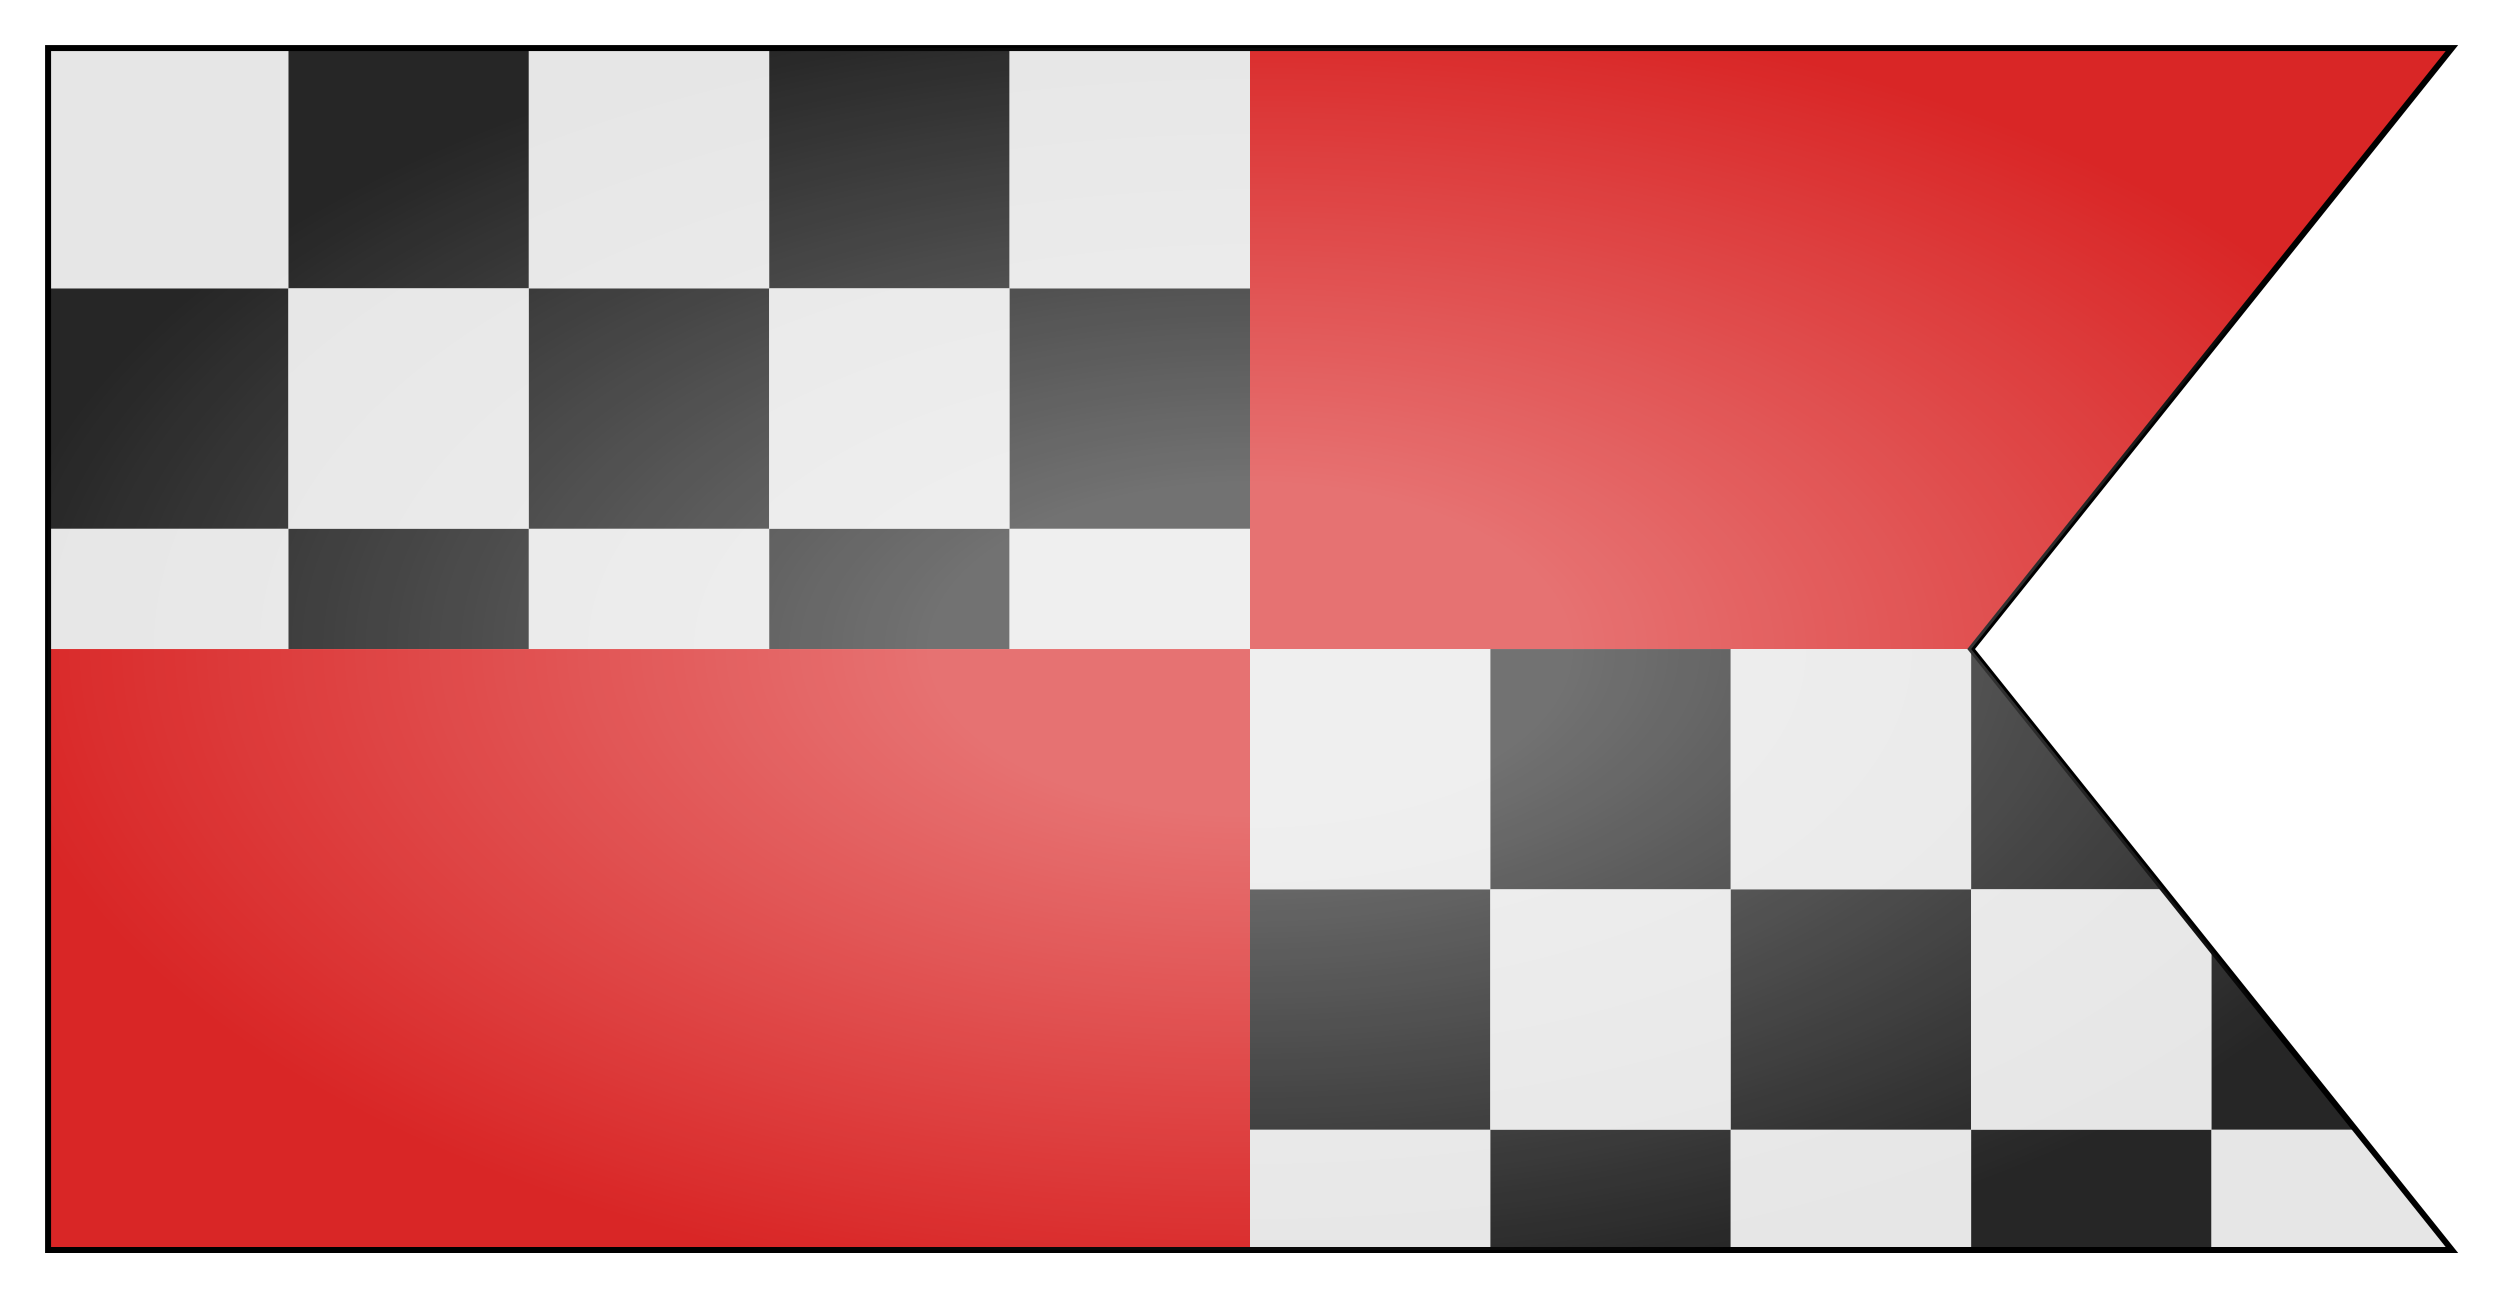
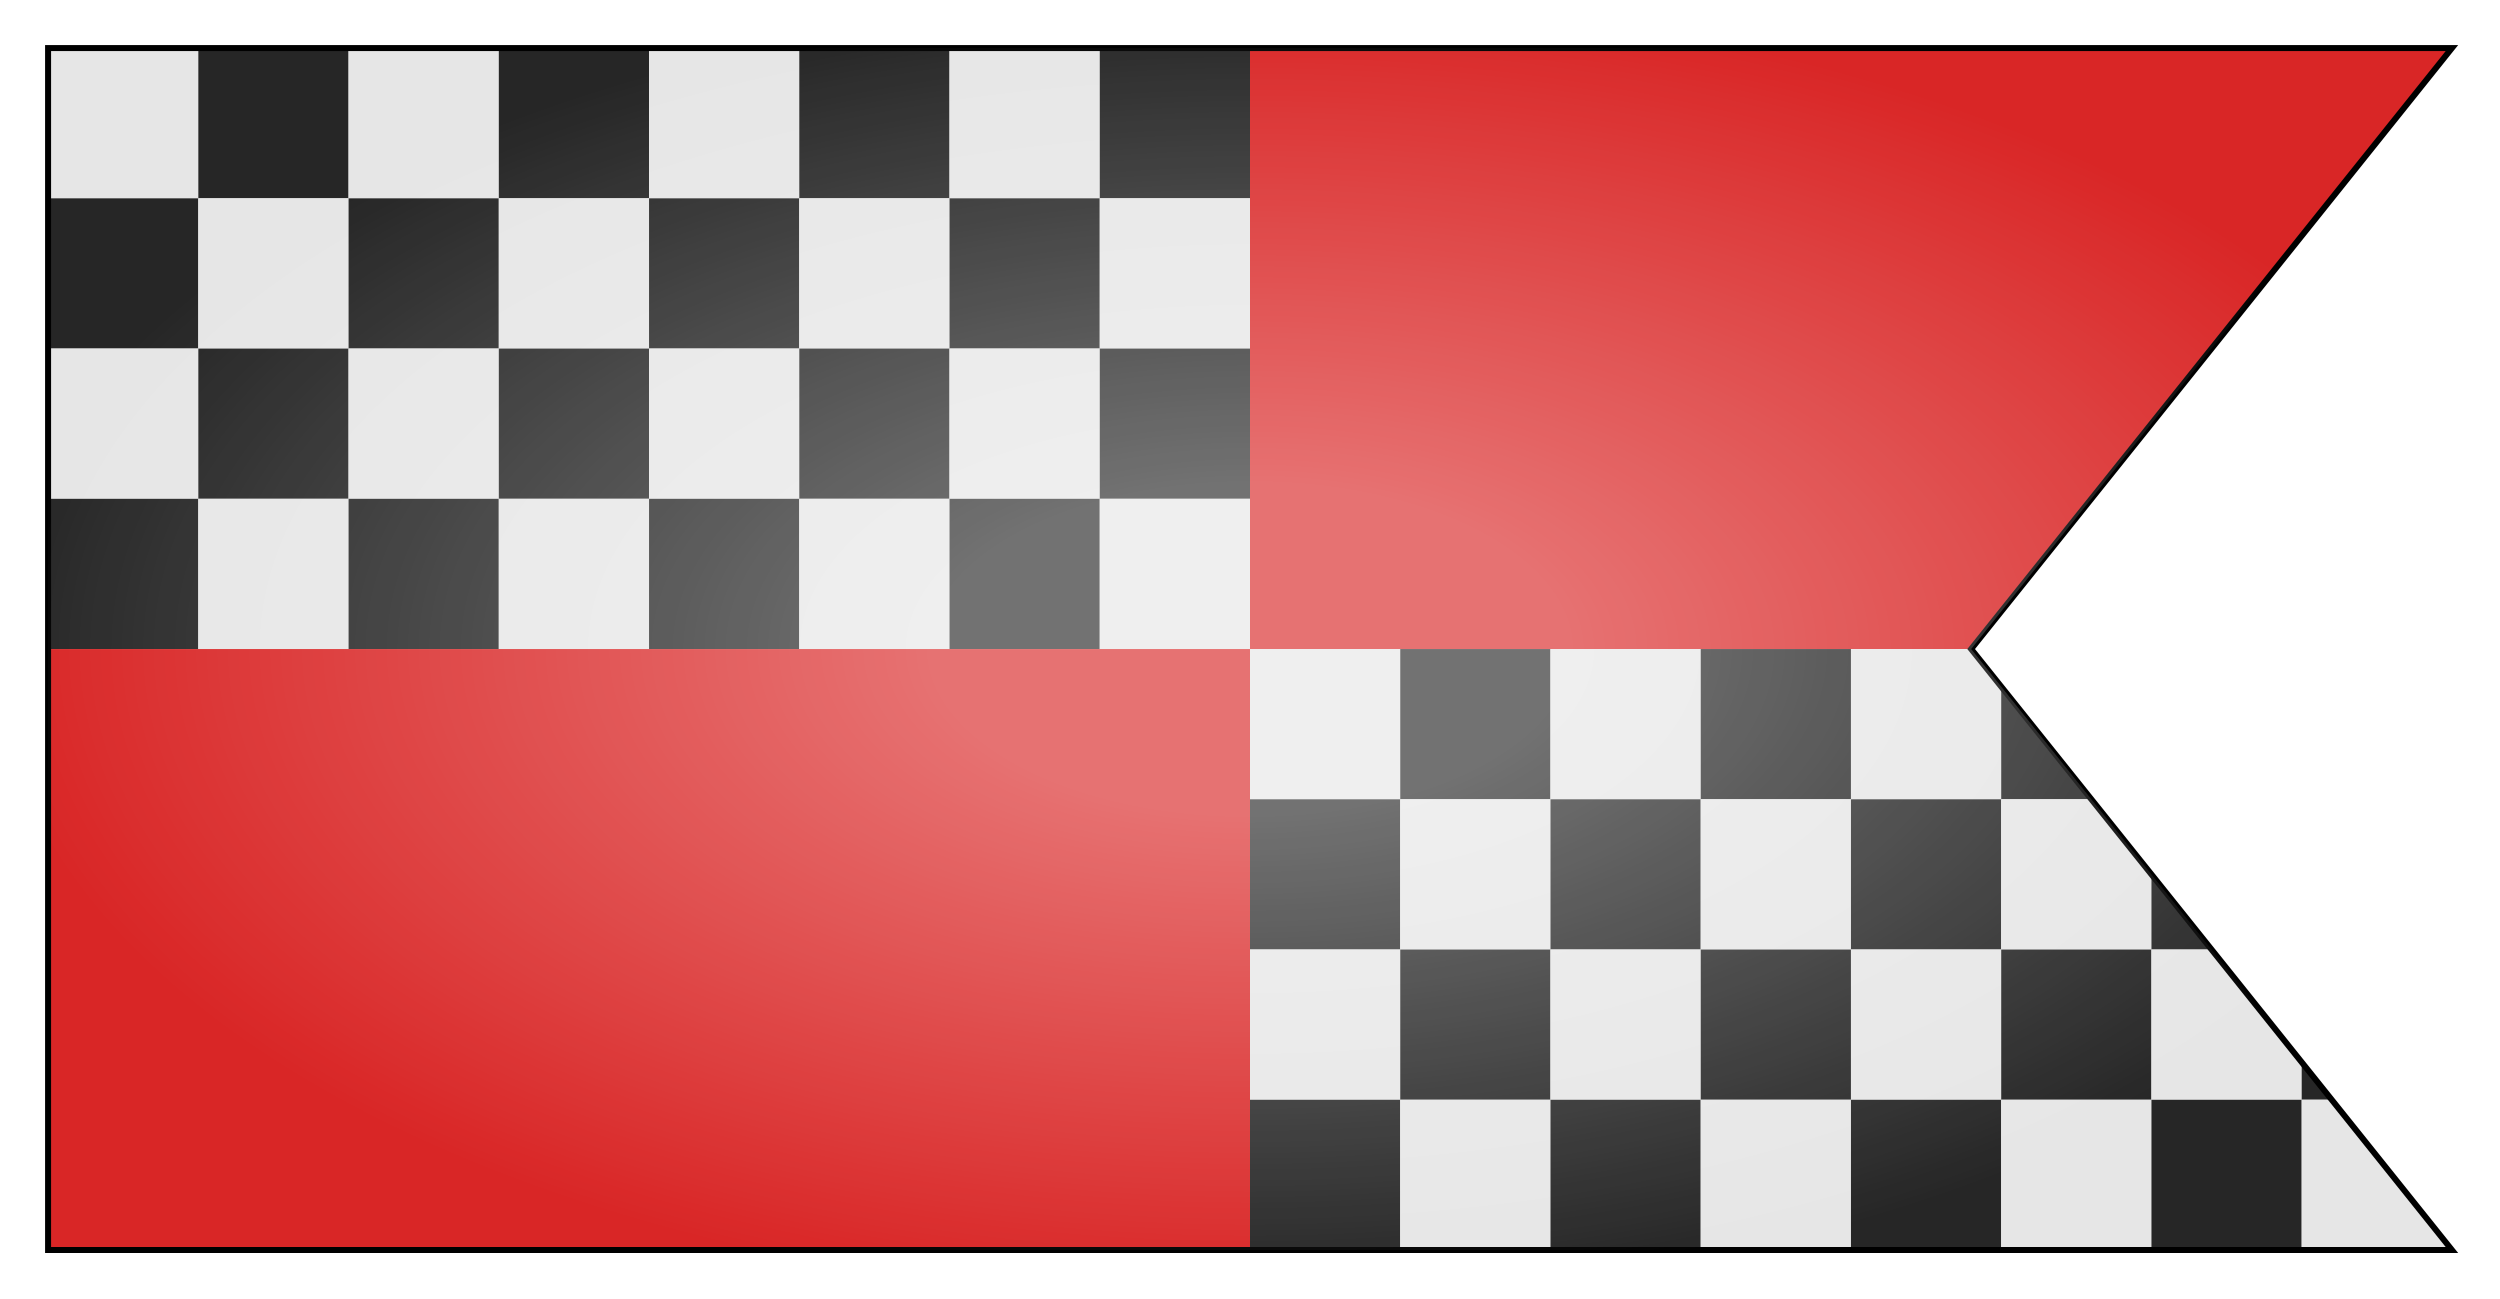
<svg xmlns="http://www.w3.org/2000/svg" height="216.0" width="416.0">
  <defs>
    <clipPath id="contour">
      <path d="M 8.0,8.0 L 408.0,8.0 L 328.0,108.0 L 408.0,208.0 L 8.0,208.0 L 8.0,8.0 Z" />
    </clipPath>
    <radialGradient id="lighting">
      <stop offset="25%" stop-color="white" stop-opacity="35%" />
      <stop offset="100%" stop-color="white" stop-opacity="0%" />
    </radialGradient>
  </defs>
  <g>
-     <path d="M 8.0,8.0 L 8.0,48.0 L 48.0,48.0 L 48.0,8.0 L 8.0,8.0 Z" style="fill: rgb(230, 230, 230); stroke-width: 1px; stroke: none;" />
-     <path d="M 48.0,8.0 L 48.0,48.0 L 88.0,48.0 L 88.0,8.0 L 48.0,8.0 Z" style="fill: rgb(38, 38, 38); stroke-width: 1px; stroke: none;" />
-     <path d="M 88.0,8.0 L 88.0,48.0 L 128.0,48.0 L 128.0,8.0 L 88.0,8.0 Z" style="fill: rgb(230, 230, 230); stroke-width: 1px; stroke: none;" />
-     <path d="M 128.0,8.0 L 128.0,48.0 L 168.0,48.0 L 168.0,8.0 L 128.0,8.0 Z" style="fill: rgb(38, 38, 38); stroke-width: 1px; stroke: none;" />
-     <path d="M 168.0,8.0 L 168.0,48.0 L 208.0,48.0 L 208.0,8.0 L 168.0,8.0 Z" style="fill: rgb(230, 230, 230); stroke-width: 1px; stroke: none;" />
-     <path d="M 8.0,48.0 L 8.0,88.0 L 48.0,88.0 L 48.0,48.0 L 8.0,48.0 Z" style="fill: rgb(38, 38, 38); stroke-width: 1px; stroke: none;" />
-     <path d="M 48.0,48.0 L 48.0,88.0 L 88.0,88.0 L 88.0,48.0 L 48.0,48.0 Z" style="fill: rgb(230, 230, 230); stroke-width: 1px; stroke: none;" />
-     <path d="M 88.0,48.0 L 88.0,88.0 L 128.0,88.0 L 128.0,48.0 L 88.0,48.0 Z" style="fill: rgb(38, 38, 38); stroke-width: 1px; stroke: none;" />
-     <path d="M 128.0,48.0 L 128.0,88.0 L 168.0,88.0 L 168.0,48.0 L 128.0,48.0 Z" style="fill: rgb(230, 230, 230); stroke-width: 1px; stroke: none;" />
-     <path d="M 168.0,48.0 L 168.0,88.0 L 208.0,88.0 L 208.0,48.0 L 168.0,48.0 Z" style="fill: rgb(38, 38, 38); stroke-width: 1px; stroke: none;" />
-     <path d="M 8.0,88.0 L 8.0,108.0 L 48.0,108.0 L 48.0,88.0 L 8.0,88.0 Z" style="fill: rgb(230, 230, 230); stroke-width: 1px; stroke: none;" />
-     <path d="M 48.0,88.0 L 48.0,108.0 L 88.0,108.0 L 88.0,88.0 L 48.0,88.0 Z" style="fill: rgb(38, 38, 38); stroke-width: 1px; stroke: none;" />
-     <path d="M 88.0,88.0 L 88.0,108.0 L 128.0,108.0 L 128.0,88.0 L 88.0,88.0 Z" style="fill: rgb(230, 230, 230); stroke-width: 1px; stroke: none;" />
-     <path d="M 128.0,88.0 L 128.0,108.0 L 168.0,108.0 L 168.0,88.0 L 128.0,88.0 Z" style="fill: rgb(38, 38, 38); stroke-width: 1px; stroke: none;" />
-     <path d="M 168.0,88.0 L 168.0,108.0 L 208.0,108.0 L 208.0,88.0 L 168.0,88.0 Z" style="fill: rgb(230, 230, 230); stroke-width: 1px; stroke: none;" />
+     <path d="M 8.0,8.0 L 8.0,33.0 L 33.0,33.0 L 33.0,8.0 L 8.0,8.0 Z" style="fill: rgb(230, 230, 230); stroke-width: 1px; stroke: none;" />
+     <path d="M 33.0,8.0 L 33.0,33.0 L 58.0,33.0 L 58.0,8.0 L 33.0,8.0 Z" style="fill: rgb(38, 38, 38); stroke-width: 1px; stroke: none;" />
+     <path d="M 58.0,8.0 L 58.0,33.0 L 83.0,33.0 L 83.0,8.0 L 58.0,8.0 Z" style="fill: rgb(230, 230, 230); stroke-width: 1px; stroke: none;" />
+     <path d="M 83.0,8.0 L 83.0,33.0 L 108.0,33.0 L 108.0,8.0 L 83.0,8.0 Z" style="fill: rgb(38, 38, 38); stroke-width: 1px; stroke: none;" />
+     <path d="M 108.0,8.0 L 108.0,33.0 L 133.0,33.0 L 133.0,8.0 L 108.0,8.0 Z" style="fill: rgb(230, 230, 230); stroke-width: 1px; stroke: none;" />
+     <path d="M 133.0,8.0 L 133.0,33.0 L 158.0,33.0 L 158.0,8.0 L 133.0,8.0 Z" style="fill: rgb(38, 38, 38); stroke-width: 1px; stroke: none;" />
+     <path d="M 158.0,8.0 L 158.0,33.0 L 183.0,33.0 L 183.0,8.0 L 158.0,8.0 Z" style="fill: rgb(230, 230, 230); stroke-width: 1px; stroke: none;" />
+     <path d="M 183.0,8.0 L 183.0,33.0 L 208.0,33.0 L 208.0,8.0 L 183.0,8.0 Z" style="fill: rgb(38, 38, 38); stroke-width: 1px; stroke: none;" />
+     <path d="M 8.0,33.0 L 8.0,58.0 L 33.0,58.0 L 33.0,33.0 L 8.0,33.0 Z" style="fill: rgb(38, 38, 38); stroke-width: 1px; stroke: none;" />
+     <path d="M 33.0,33.0 L 33.0,58.0 L 58.0,58.0 L 58.0,33.0 L 33.0,33.0 Z" style="fill: rgb(230, 230, 230); stroke-width: 1px; stroke: none;" />
+     <path d="M 58.0,33.0 L 58.0,58.0 L 83.0,58.0 L 83.0,33.0 L 58.0,33.0 Z" style="fill: rgb(38, 38, 38); stroke-width: 1px; stroke: none;" />
+     <path d="M 83.0,33.0 L 83.0,58.0 L 108.0,58.0 L 108.0,33.0 L 83.0,33.0 Z" style="fill: rgb(230, 230, 230); stroke-width: 1px; stroke: none;" />
+     <path d="M 108.0,33.0 L 108.0,58.0 L 133.0,58.0 L 133.0,33.0 L 108.0,33.0 Z" style="fill: rgb(38, 38, 38); stroke-width: 1px; stroke: none;" />
+     <path d="M 133.0,33.0 L 133.0,58.0 L 158.0,58.0 L 158.0,33.0 L 133.0,33.0 Z" style="fill: rgb(230, 230, 230); stroke-width: 1px; stroke: none;" />
+     <path d="M 158.0,33.0 L 158.0,58.0 L 183.0,58.0 L 183.0,33.0 L 158.0,33.0 Z" style="fill: rgb(38, 38, 38); stroke-width: 1px; stroke: none;" />
+     <path d="M 183.0,33.0 L 183.0,58.0 L 208.0,58.0 L 208.0,33.0 L 183.0,33.0 Z" style="fill: rgb(230, 230, 230); stroke-width: 1px; stroke: none;" />
+     <path d="M 8.0,58.0 L 8.0,83.0 L 33.0,83.0 L 33.0,58.0 L 8.0,58.0 Z" style="fill: rgb(230, 230, 230); stroke-width: 1px; stroke: none;" />
+     <path d="M 33.0,58.0 L 33.0,83.0 L 58.0,83.0 L 58.0,58.0 L 33.0,58.0 Z" style="fill: rgb(38, 38, 38); stroke-width: 1px; stroke: none;" />
+     <path d="M 58.0,58.0 L 58.0,83.0 L 83.0,83.0 L 83.0,58.0 L 58.0,58.0 Z" style="fill: rgb(230, 230, 230); stroke-width: 1px; stroke: none;" />
+     <path d="M 83.0,58.0 L 83.0,83.0 L 108.0,83.0 L 108.0,58.0 L 83.0,58.0 Z" style="fill: rgb(38, 38, 38); stroke-width: 1px; stroke: none;" />
+     <path d="M 108.0,58.0 L 108.0,83.0 L 133.0,83.0 L 133.0,58.0 L 108.0,58.0 Z" style="fill: rgb(230, 230, 230); stroke-width: 1px; stroke: none;" />
+     <path d="M 133.0,58.0 L 133.0,83.0 L 158.0,83.0 L 158.0,58.0 L 133.0,58.0 Z" style="fill: rgb(38, 38, 38); stroke-width: 1px; stroke: none;" />
+     <path d="M 158.0,58.0 L 158.0,83.0 L 183.0,83.0 L 183.0,58.0 L 158.0,58.0 Z" style="fill: rgb(230, 230, 230); stroke-width: 1px; stroke: none;" />
+     <path d="M 183.0,58.0 L 183.0,83.0 L 208.0,83.0 L 208.0,58.0 L 183.0,58.0 Z" style="fill: rgb(38, 38, 38); stroke-width: 1px; stroke: none;" />
+     <path d="M 8.0,83.0 L 8.0,108.0 L 33.0,108.0 L 33.0,83.0 L 8.0,83.0 Z" style="fill: rgb(38, 38, 38); stroke-width: 1px; stroke: none;" />
+     <path d="M 33.0,83.0 L 33.0,108.0 L 58.0,108.0 L 58.0,83.0 L 33.0,83.0 Z" style="fill: rgb(230, 230, 230); stroke-width: 1px; stroke: none;" />
+     <path d="M 58.0,83.0 L 58.0,108.0 L 83.0,108.0 L 83.0,83.0 L 58.0,83.0 Z" style="fill: rgb(38, 38, 38); stroke-width: 1px; stroke: none;" />
+     <path d="M 83.0,83.0 L 83.0,108.0 L 108.0,108.0 L 108.0,83.0 L 83.0,83.0 Z" style="fill: rgb(230, 230, 230); stroke-width: 1px; stroke: none;" />
+     <path d="M 108.0,83.0 L 108.0,108.0 L 133.0,108.0 L 133.0,83.0 L 108.0,83.0 Z" style="fill: rgb(38, 38, 38); stroke-width: 1px; stroke: none;" />
+     <path d="M 133.0,83.0 L 133.0,108.0 L 158.0,108.0 L 158.0,83.0 L 133.0,83.0 Z" style="fill: rgb(230, 230, 230); stroke-width: 1px; stroke: none;" />
+     <path d="M 158.0,83.0 L 158.0,108.0 L 183.0,108.0 L 183.0,83.0 L 158.0,83.0 Z" style="fill: rgb(38, 38, 38); stroke-width: 1px; stroke: none;" />
+     <path d="M 183.0,83.0 L 183.0,108.0 L 208.0,108.0 L 208.0,83.0 L 183.0,83.0 Z" style="fill: rgb(230, 230, 230); stroke-width: 1px; stroke: none;" />
    <path d="M 208.0,8.0 L 208.0,108.0 L 328.0,108.0 L 408.0,8.0 L 208.0,8.0 Z" style="fill: rgb(217, 38, 38); stroke-width: 1px; stroke: none;" />
-     <path d="M 208.0,108.0 L 208.0,148.0 L 248.0,148.0 L 248.0,108.0 L 208.0,108.0 Z" style="fill: rgb(230, 230, 230); stroke-width: 1px; stroke: none;" />
-     <path d="M 248.0,108.0 L 248.0,148.0 L 288.0,148.0 L 288.0,108.0 L 248.0,108.0 Z" style="fill: rgb(38, 38, 38); stroke-width: 1px; stroke: none;" />
-     <path d="M 288.0,108.0 L 288.0,148.0 L 328.0,148.0 L 328.0,108.0 L 288.0,108.0 Z" style="fill: rgb(230, 230, 230); stroke-width: 1px; stroke: none;" />
-     <path d="M 328.0,108.0 L 328.0,148.0 L 360.0,148.0 L 328.0,108.0 L 328.0,108.0 Z" style="fill: rgb(38, 38, 38); stroke-width: 1px; stroke: none;" />
-     <path d="M 208.0,148.0 L 208.0,188.0 L 248.0,188.0 L 248.0,148.0 L 208.0,148.0 Z" style="fill: rgb(38, 38, 38); stroke-width: 1px; stroke: none;" />
-     <path d="M 248.0,148.0 L 248.0,188.0 L 288.0,188.0 L 288.0,148.0 L 248.0,148.0 Z" style="fill: rgb(230, 230, 230); stroke-width: 1px; stroke: none;" />
-     <path d="M 288.0,148.0 L 288.0,188.0 L 328.0,188.0 L 328.0,148.0 L 288.0,148.0 Z" style="fill: rgb(38, 38, 38); stroke-width: 1px; stroke: none;" />
-     <path d="M 328.0,148.0 L 328.0,188.0 L 368.0,188.0 L 368.0,158.0 L 360.0,148.0 L 328.0,148.0 Z" style="fill: rgb(230, 230, 230); stroke-width: 1px; stroke: none;" />
-     <path d="M 368.0,158.0 L 368.0,188.0 L 392.0,188.0 L 368.0,158.0 L 368.0,158.0 Z" style="fill: rgb(38, 38, 38); stroke-width: 1px; stroke: none;" />
-     <path d="M 208.0,188.0 L 208.0,208.0 L 248.0,208.0 L 248.0,188.0 L 208.0,188.0 Z" style="fill: rgb(230, 230, 230); stroke-width: 1px; stroke: none;" />
-     <path d="M 248.0,188.0 L 248.0,208.0 L 288.0,208.0 L 288.0,188.0 L 248.0,188.0 Z" style="fill: rgb(38, 38, 38); stroke-width: 1px; stroke: none;" />
-     <path d="M 288.0,188.0 L 288.0,208.0 L 328.0,208.0 L 328.0,188.0 L 288.0,188.0 Z" style="fill: rgb(230, 230, 230); stroke-width: 1px; stroke: none;" />
-     <path d="M 328.0,188.0 L 328.0,208.0 L 368.0,208.0 L 368.0,188.0 L 328.0,188.0 Z" style="fill: rgb(38, 38, 38); stroke-width: 1px; stroke: none;" />
-     <path d="M 368.0,188.0 L 368.0,208.0 L 408.0,208.0 L 392.0,188.0 L 368.0,188.0 Z" style="fill: rgb(230, 230, 230); stroke-width: 1px; stroke: none;" />
+     <path d="M 208.0,108.0 L 208.0,133.0 L 233.0,133.0 L 233.0,108.0 L 208.0,108.0 Z" style="fill: rgb(230, 230, 230); stroke-width: 1px; stroke: none;" />
+     <path d="M 233.0,108.0 L 233.0,133.0 L 258.0,133.0 L 258.0,108.0 L 233.0,108.0 Z" style="fill: rgb(38, 38, 38); stroke-width: 1px; stroke: none;" />
+     <path d="M 258.0,108.0 L 258.0,133.0 L 283.0,133.0 L 283.0,108.0 L 258.0,108.0 Z" style="fill: rgb(230, 230, 230); stroke-width: 1px; stroke: none;" />
+     <path d="M 283.0,108.0 L 283.0,133.0 L 308.0,133.0 L 308.0,108.0 L 283.0,108.0 Z" style="fill: rgb(38, 38, 38); stroke-width: 1px; stroke: none;" />
+     <path d="M 308.0,108.0 L 308.0,133.0 L 333.0,133.0 L 333.0,114.25 L 328.0,108.0 L 308.0,108.0 Z" style="fill: rgb(230, 230, 230); stroke-width: 1px; stroke: none;" />
+     <path d="M 333.0,114.25 L 333.0,133.0 L 348.0,133.0 L 333.0,114.25 L 333.0,114.25 Z" style="fill: rgb(38, 38, 38); stroke-width: 1px; stroke: none;" />
+     <path d="M 208.0,133.0 L 208.0,158.0 L 233.0,158.0 L 233.0,133.0 L 208.0,133.0 Z" style="fill: rgb(38, 38, 38); stroke-width: 1px; stroke: none;" />
+     <path d="M 233.0,133.0 L 233.0,158.0 L 258.0,158.0 L 258.0,133.0 L 233.0,133.0 Z" style="fill: rgb(230, 230, 230); stroke-width: 1px; stroke: none;" />
+     <path d="M 258.0,133.0 L 258.0,158.0 L 283.0,158.0 L 283.0,133.0 L 258.0,133.0 Z" style="fill: rgb(38, 38, 38); stroke-width: 1px; stroke: none;" />
+     <path d="M 283.0,133.0 L 283.0,158.0 L 308.0,158.0 L 308.0,133.0 L 283.0,133.0 Z" style="fill: rgb(230, 230, 230); stroke-width: 1px; stroke: none;" />
+     <path d="M 308.0,133.0 L 308.0,158.0 L 333.0,158.0 L 333.0,133.0 L 308.0,133.0 Z" style="fill: rgb(38, 38, 38); stroke-width: 1px; stroke: none;" />
+     <path d="M 333.0,133.0 L 333.0,158.0 L 358.0,158.0 L 358.0,145.5 L 348.0,133.0 L 333.0,133.0 Z" style="fill: rgb(230, 230, 230); stroke-width: 1px; stroke: none;" />
+     <path d="M 358.0,145.5 L 358.0,158.0 L 368.0,158.0 L 358.0,145.5 L 358.0,145.5 Z" style="fill: rgb(38, 38, 38); stroke-width: 1px; stroke: none;" />
+     <path d="M 208.0,158.0 L 208.0,183.0 L 233.0,183.0 L 233.0,158.0 L 208.0,158.0 Z" style="fill: rgb(230, 230, 230); stroke-width: 1px; stroke: none;" />
+     <path d="M 233.0,158.0 L 233.0,183.0 L 258.0,183.0 L 258.0,158.0 L 233.0,158.0 Z" style="fill: rgb(38, 38, 38); stroke-width: 1px; stroke: none;" />
+     <path d="M 258.0,158.0 L 258.0,183.0 L 283.0,183.0 L 283.0,158.0 L 258.0,158.0 Z" style="fill: rgb(230, 230, 230); stroke-width: 1px; stroke: none;" />
+     <path d="M 283.0,158.0 L 283.0,183.0 L 308.0,183.0 L 308.0,158.0 L 283.0,158.0 Z" style="fill: rgb(38, 38, 38); stroke-width: 1px; stroke: none;" />
+     <path d="M 308.0,158.0 L 308.0,183.0 L 333.0,183.0 L 333.0,158.0 L 308.0,158.0 Z" style="fill: rgb(230, 230, 230); stroke-width: 1px; stroke: none;" />
+     <path d="M 333.0,158.0 L 333.0,183.0 L 358.0,183.0 L 358.0,158.0 L 333.0,158.0 Z" style="fill: rgb(38, 38, 38); stroke-width: 1px; stroke: none;" />
+     <path d="M 358.0,158.0 L 358.0,183.0 L 383.0,183.0 L 383.0,176.75 L 368.0,158.0 L 358.0,158.0 Z" style="fill: rgb(230, 230, 230); stroke-width: 1px; stroke: none;" />
+     <path d="M 383.0,176.75 L 383.0,183.0 L 388.0,183.0 L 383.0,176.75 L 383.0,176.75 Z" style="fill: rgb(38, 38, 38); stroke-width: 1px; stroke: none;" />
+     <path d="M 208.0,183.0 L 208.0,208.0 L 233.0,208.0 L 233.0,183.0 L 208.0,183.0 Z" style="fill: rgb(38, 38, 38); stroke-width: 1px; stroke: none;" />
+     <path d="M 233.0,183.0 L 233.0,208.0 L 258.0,208.0 L 258.0,183.0 L 233.0,183.0 Z" style="fill: rgb(230, 230, 230); stroke-width: 1px; stroke: none;" />
+     <path d="M 258.0,183.0 L 258.0,208.0 L 283.0,208.0 L 283.0,183.0 L 258.0,183.0 Z" style="fill: rgb(38, 38, 38); stroke-width: 1px; stroke: none;" />
+     <path d="M 283.0,183.0 L 283.0,208.0 L 308.0,208.0 L 308.0,183.0 L 283.0,183.0 Z" style="fill: rgb(230, 230, 230); stroke-width: 1px; stroke: none;" />
+     <path d="M 308.0,183.0 L 308.0,208.0 L 333.0,208.0 L 333.0,183.0 L 308.0,183.0 Z" style="fill: rgb(38, 38, 38); stroke-width: 1px; stroke: none;" />
+     <path d="M 333.0,183.0 L 333.0,208.0 L 358.0,208.0 L 358.0,183.0 L 333.0,183.0 Z" style="fill: rgb(230, 230, 230); stroke-width: 1px; stroke: none;" />
+     <path d="M 358.0,183.0 L 358.0,208.0 L 383.0,208.0 L 383.0,183.0 L 358.0,183.0 Z" style="fill: rgb(38, 38, 38); stroke-width: 1px; stroke: none;" />
+     <path d="M 383.0,183.0 L 383.0,208.0 L 408.0,208.0 L 388.0,183.0 L 383.0,183.0 Z" style="fill: rgb(230, 230, 230); stroke-width: 1px; stroke: none;" />
    <path d="M 8.0,108.0 L 8.0,208.0 L 208.0,208.0 L 208.0,108.0 L 8.0,108.0 Z" style="fill: rgb(217, 38, 38); stroke-width: 1px; stroke: none;" />
    <path d="M 8.0,8.0 L 408.0,8.0 L 328.0,108.0 L 408.0,208.0 L 8.0,208.0 L 8.0,8.0 Z" style="fill: none; stroke-width: 1px; stroke: rgb(0, 0, 0);" />
  </g>
  <rect clip-path="url(#contour)" fill="url(#lighting)" height="216.0" width="416.0" x="0.0" y="0.0" />
</svg>
